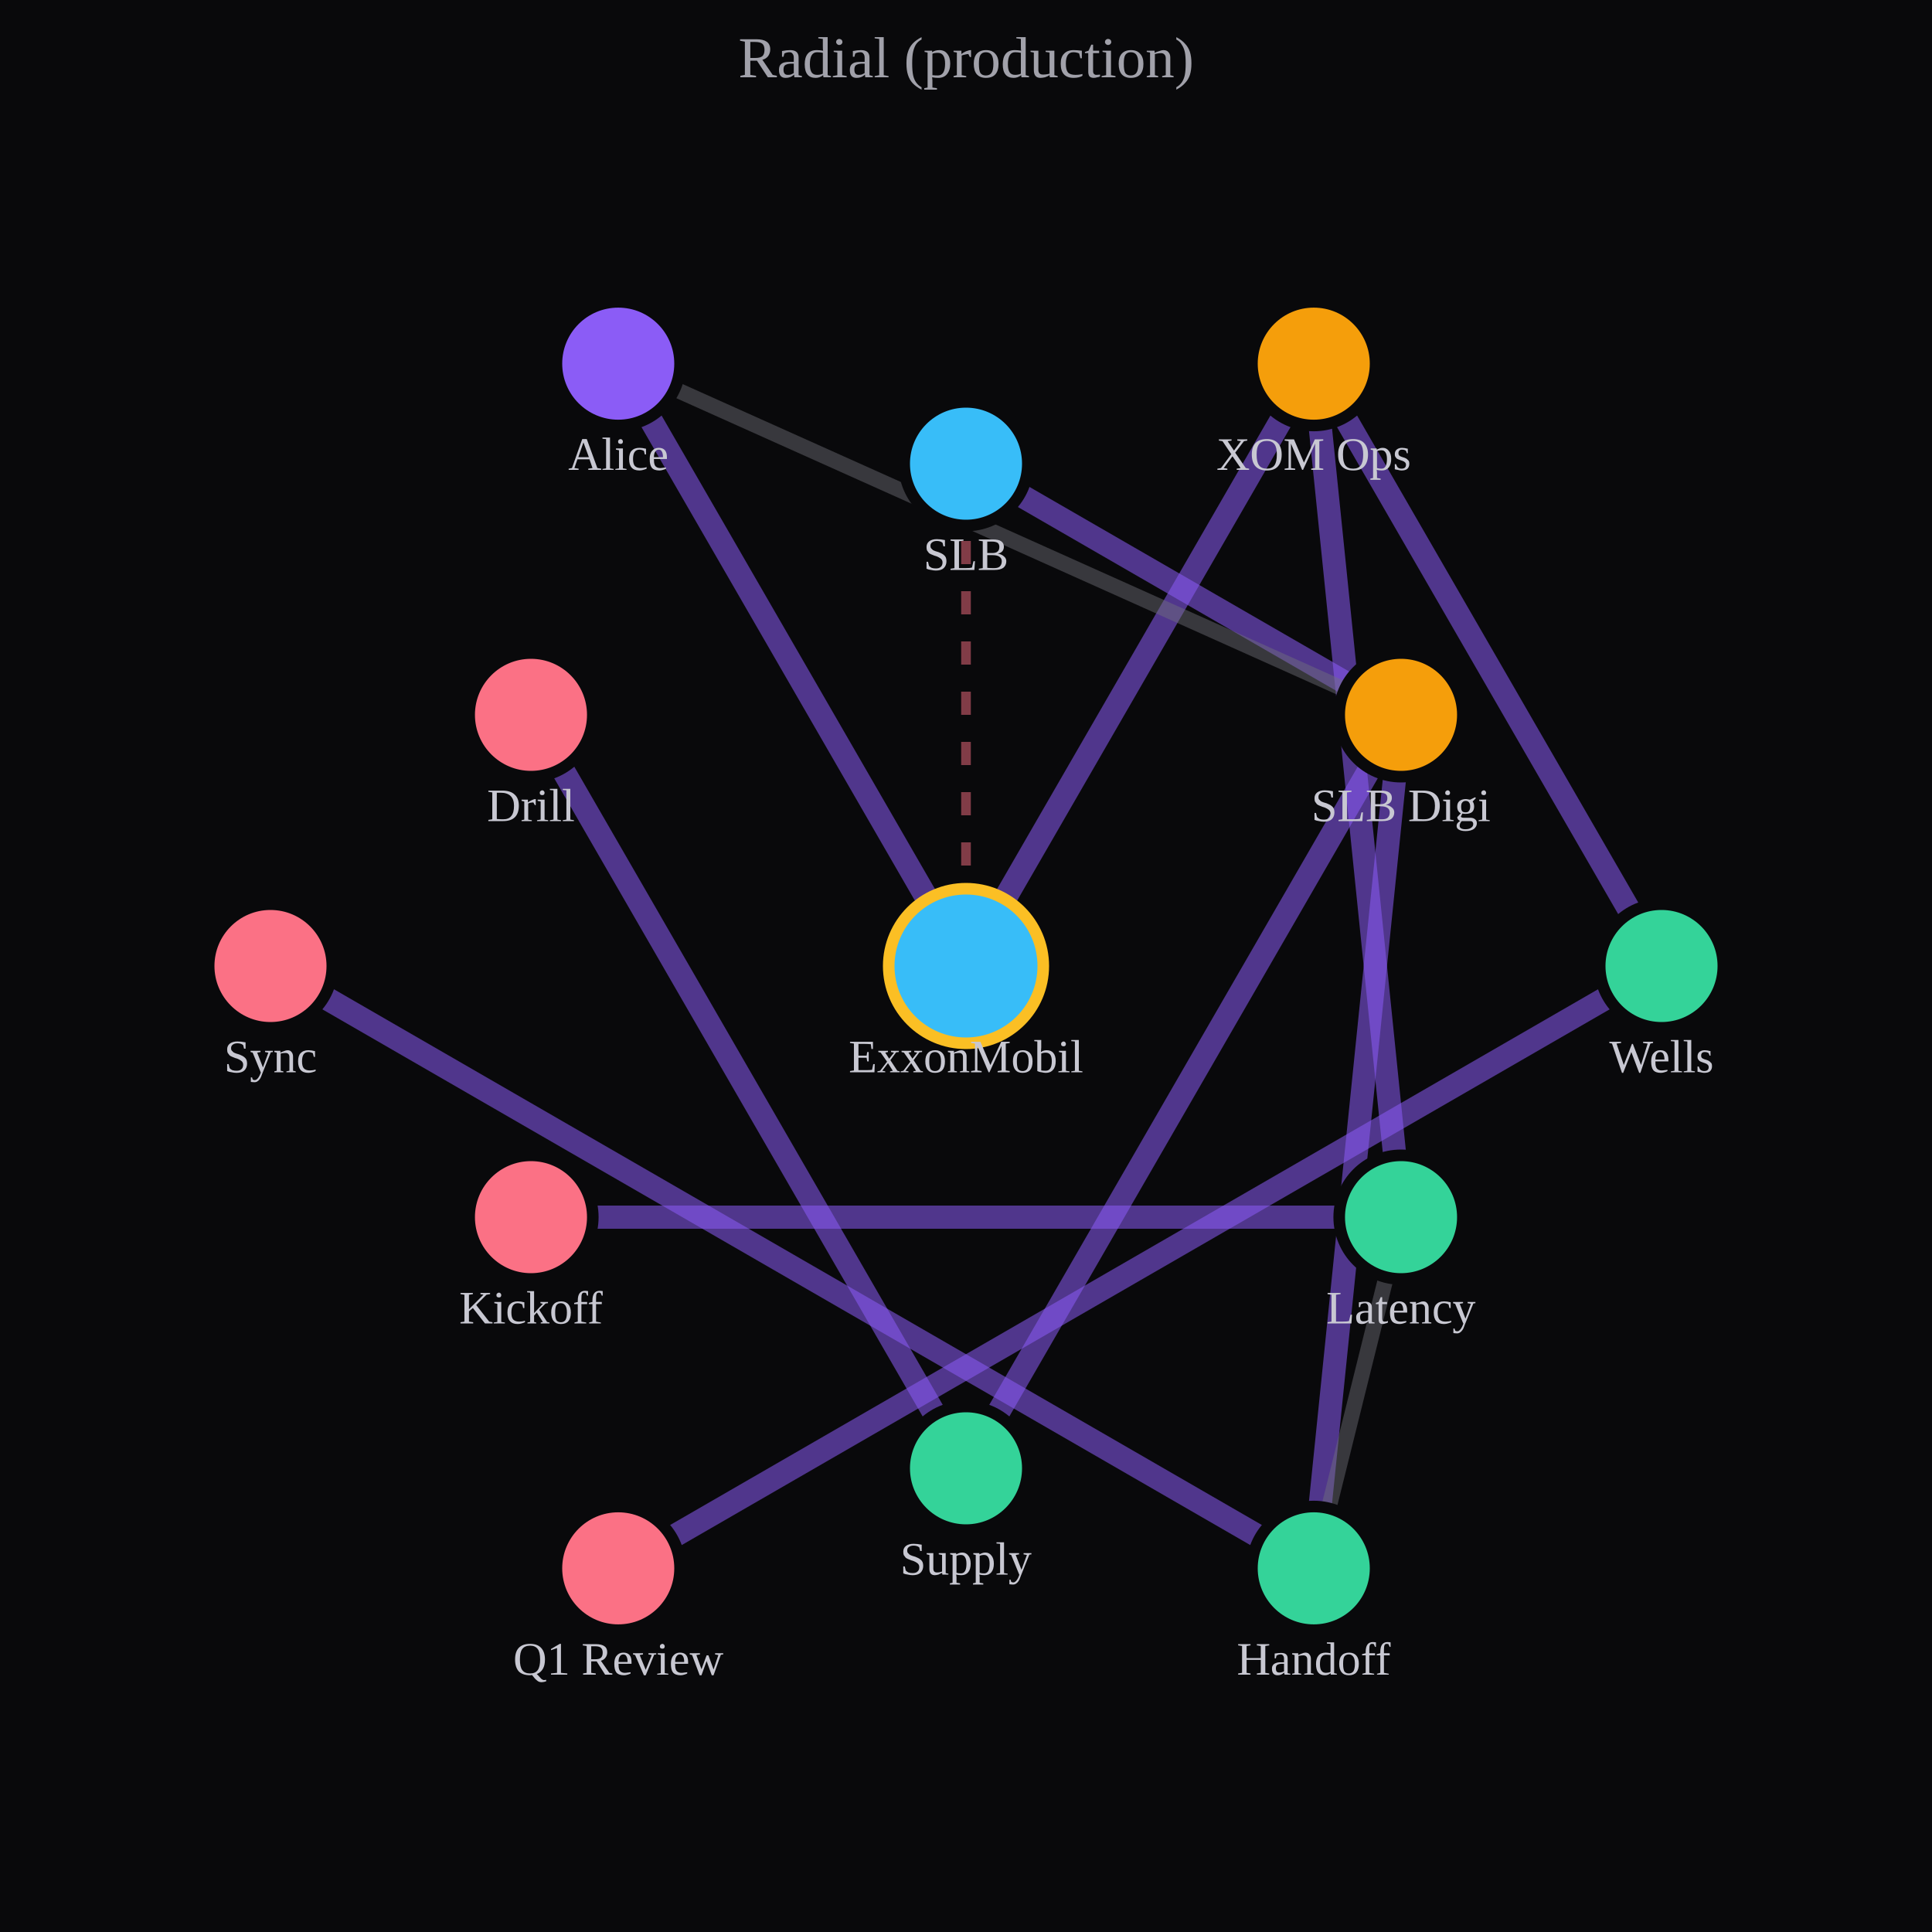
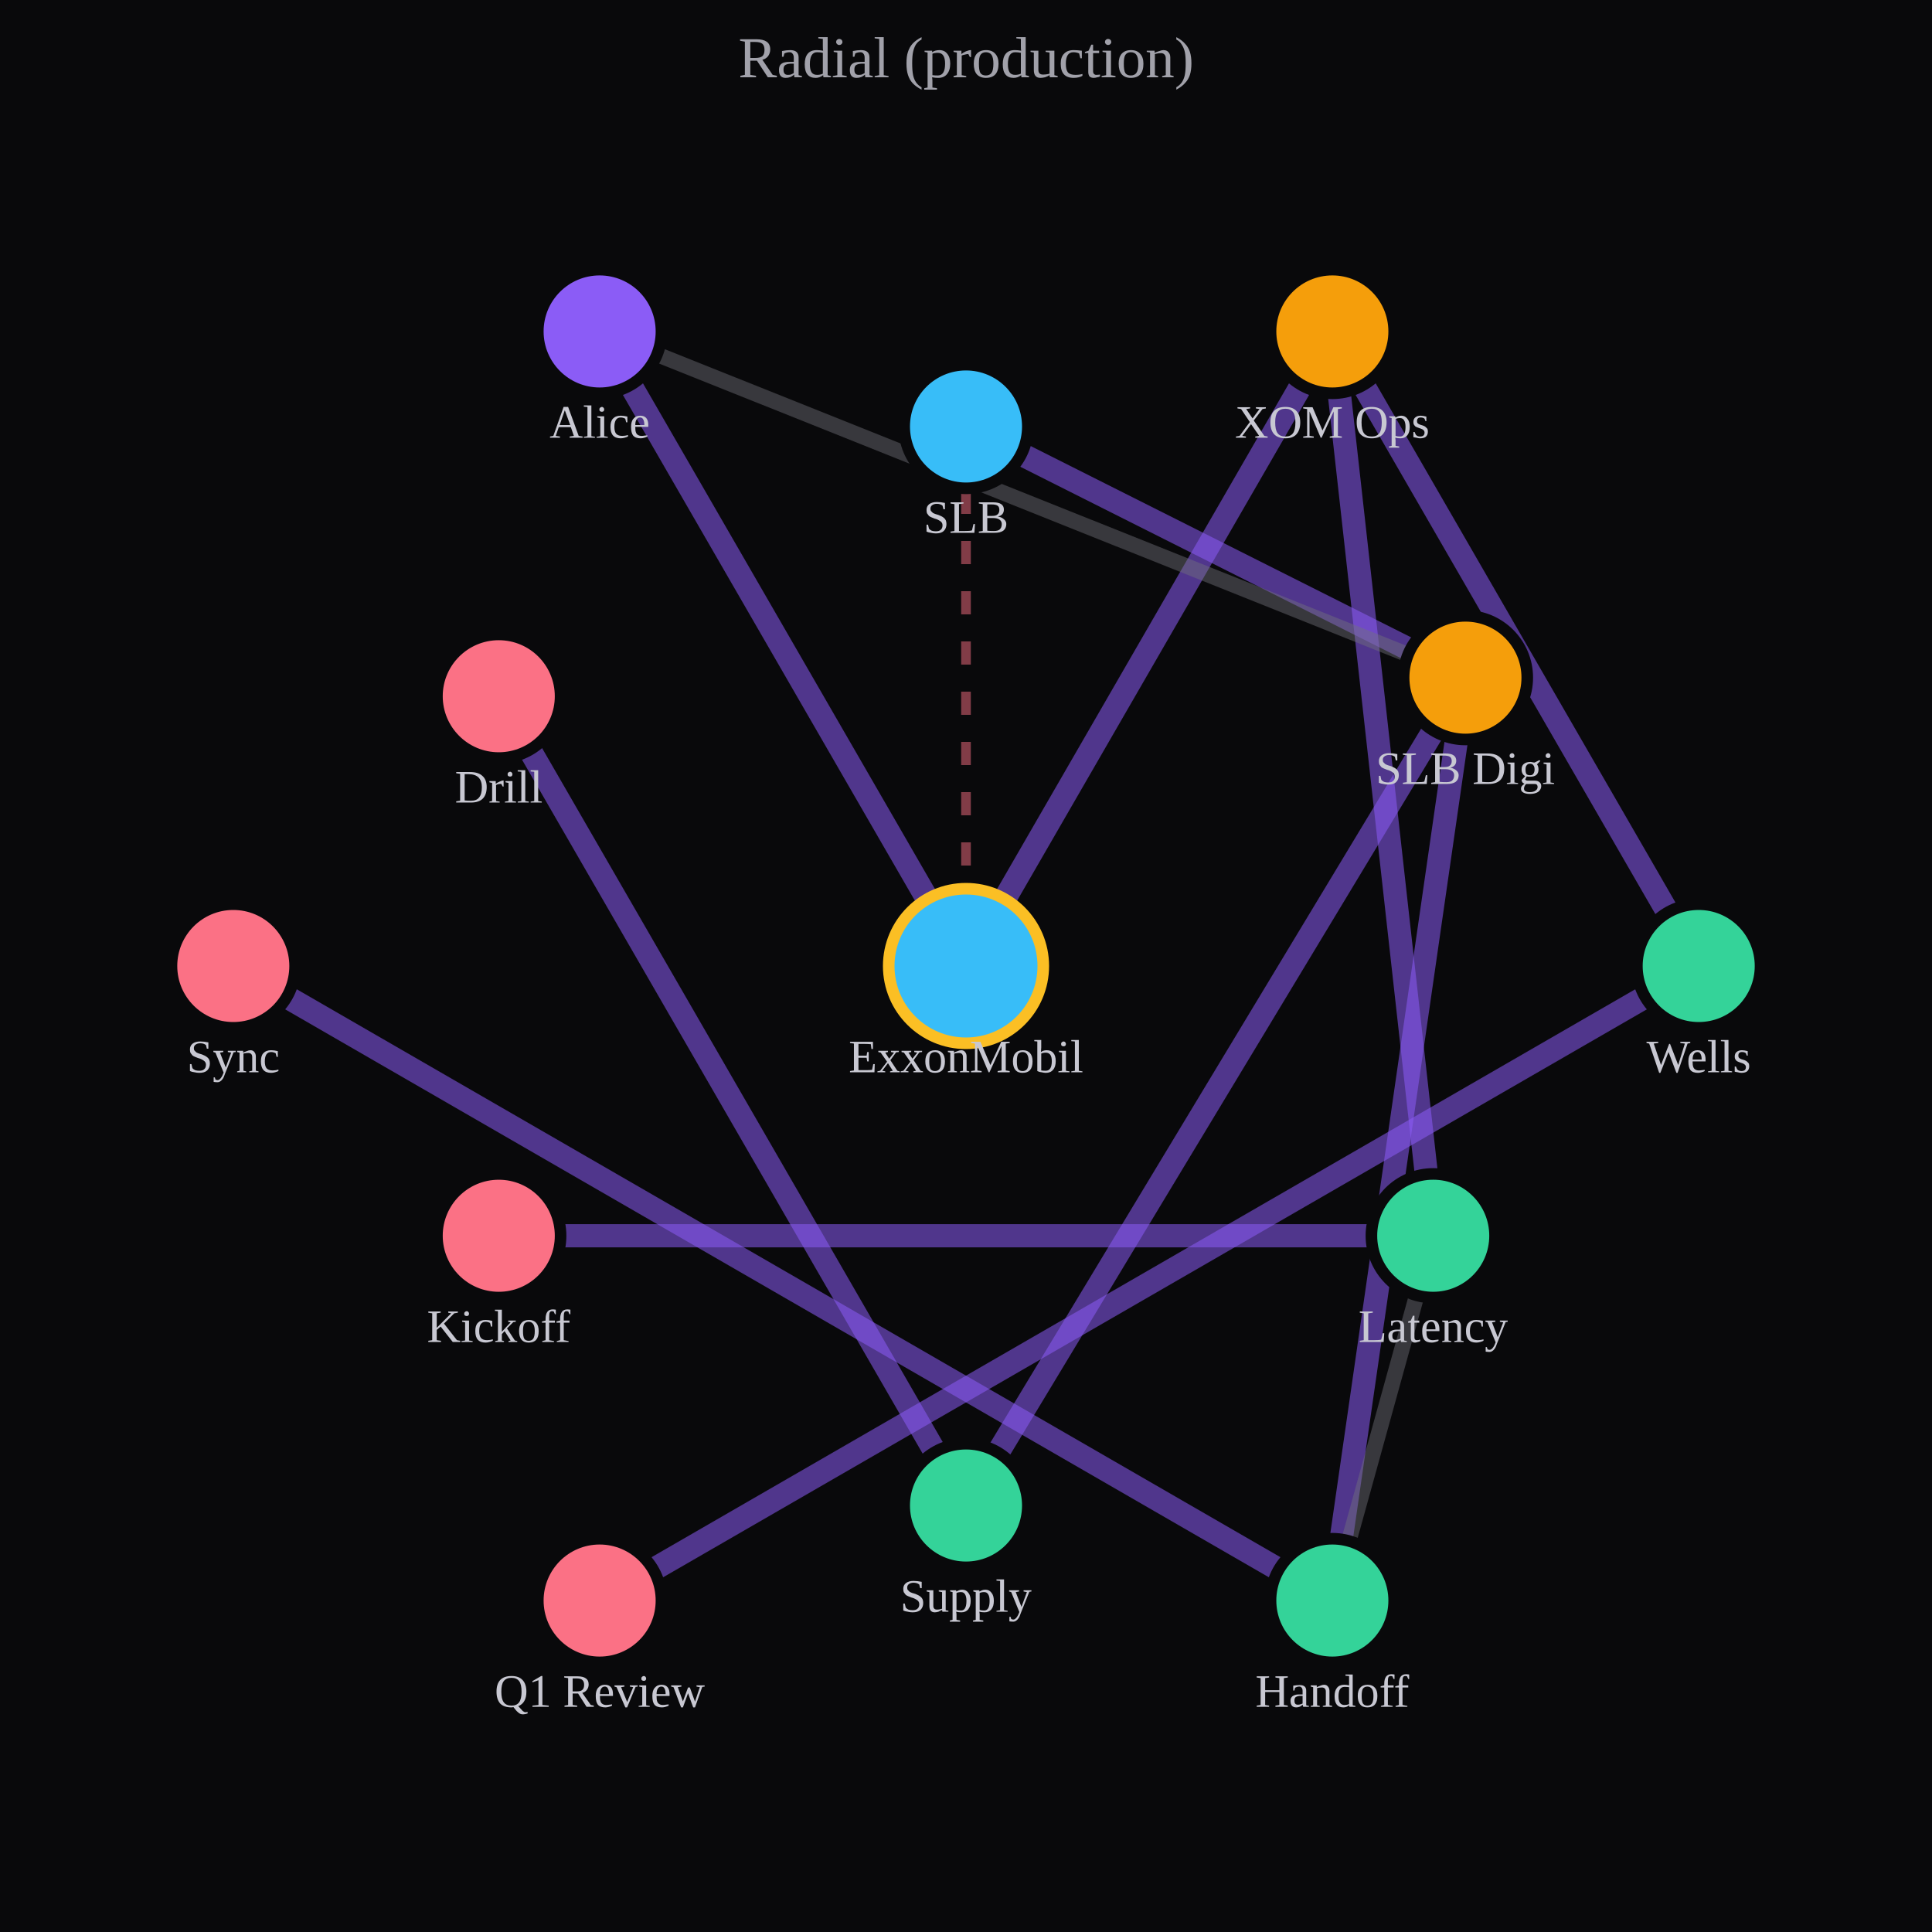
<svg xmlns="http://www.w3.org/2000/svg" viewBox="0 0 100 100" width="900" height="900">
  <rect width="100" height="100" fill="#09090b" />
  <text x="50" y="4" text-anchor="middle" fill="#a1a1aa" font-size="3">Radial (production)</text>
-   <line x1="50" y1="50" x2="68" y2="18.823" stroke="rgba(139,92,246,0.55)" stroke-width="1.2" opacity="1" />
-   <line x1="68" y1="18.823" x2="86" y2="50" stroke="rgba(139,92,246,0.55)" stroke-width="1.2" opacity="1" />
-   <line x1="68" y1="18.823" x2="72.517" y2="63" stroke="rgba(139,92,246,0.55)" stroke-width="1.2" opacity="1" />
-   <line x1="86" y1="50" x2="32" y2="81.177" stroke="rgba(139,92,246,0.55)" stroke-width="1.2" opacity="1" />
-   <line x1="72.517" y1="63" x2="27.483" y2="63" stroke="rgba(139,92,246,0.55)" stroke-width="1.2" opacity="1" />
-   <line x1="50" y1="50" x2="32" y2="18.823" stroke="rgba(139,92,246,0.55)" stroke-width="1.2" opacity="1" />
-   <line x1="50" y1="24" x2="72.517" y2="37" stroke="rgba(139,92,246,0.55)" stroke-width="1.2" opacity="1" />
-   <line x1="72.517" y1="37" x2="68" y2="81.177" stroke="rgba(139,92,246,0.55)" stroke-width="1.2" opacity="1" />
-   <line x1="72.517" y1="37" x2="50" y2="76" stroke="rgba(139,92,246,0.55)" stroke-width="1.2" opacity="1" />
-   <line x1="68" y1="81.177" x2="14" y2="50" stroke="rgba(139,92,246,0.55)" stroke-width="1.2" opacity="1" />
-   <line x1="50" y1="76" x2="27.483" y2="37" stroke="rgba(139,92,246,0.55)" stroke-width="1.2" opacity="1" />
-   <line x1="72.517" y1="63" x2="68" y2="81.177" stroke="rgba(113,113,122,0.45)" stroke-width="0.8" opacity="1" />
-   <line x1="50" y1="50" x2="50" y2="24" stroke="rgba(251,113,133,0.5)" stroke-width="0.5" opacity="1" stroke-dasharray="1.2 1.4" />
-   <line x1="32" y1="18.823" x2="72.517" y2="37" stroke="rgba(113,113,122,0.45)" stroke-width="0.8" opacity="1" />
+   <line x1="50" y1="50" x2="68.962" y2="17.156" stroke="rgba(139,92,246,0.55)" stroke-width="1.2" opacity="1" />
+   <line x1="68.962" y1="17.156" x2="87.925" y2="50" stroke="rgba(139,92,246,0.55)" stroke-width="1.2" opacity="1" />
+   <line x1="68.962" y1="17.156" x2="74.184" y2="63.962" stroke="rgba(139,92,246,0.55)" stroke-width="1.2" opacity="1" />
+   <line x1="87.925" y1="50" x2="31.037" y2="82.844" stroke="rgba(139,92,246,0.55)" stroke-width="1.2" opacity="1" />
+   <line x1="74.184" y1="63.962" x2="25.816" y2="63.963" stroke="rgba(139,92,246,0.55)" stroke-width="1.2" opacity="1" />
+   <line x1="50" y1="50" x2="31.037" y2="17.156" stroke="rgba(139,92,246,0.55)" stroke-width="1.2" opacity="1" />
+   <line x1="50" y1="22.075" x2="75.851" y2="35.075" stroke="rgba(139,92,246,0.55)" stroke-width="1.2" opacity="1" />
+   <line x1="75.851" y1="35.075" x2="68.962" y2="82.844" stroke="rgba(139,92,246,0.55)" stroke-width="1.2" opacity="1" />
+   <line x1="75.851" y1="35.075" x2="50" y2="77.925" stroke="rgba(139,92,246,0.55)" stroke-width="1.2" opacity="1" />
+   <line x1="68.962" y1="82.844" x2="12.075" y2="50" stroke="rgba(139,92,246,0.55)" stroke-width="1.2" opacity="1" />
+   <line x1="50" y1="77.925" x2="25.816" y2="36.037" stroke="rgba(139,92,246,0.55)" stroke-width="1.2" opacity="1" />
+   <line x1="74.184" y1="63.962" x2="68.962" y2="82.844" stroke="rgba(113,113,122,0.45)" stroke-width="0.8" opacity="1" />
+   <line x1="50" y1="50" x2="50" y2="22.075" stroke="rgba(251,113,133,0.5)" stroke-width="0.5" opacity="1" stroke-dasharray="1.2 1.4" />
+   <line x1="31.037" y1="17.156" x2="75.851" y2="35.075" stroke="rgba(113,113,122,0.45)" stroke-width="0.8" opacity="1" />
  <g opacity="1">
    <circle cx="50" cy="50" r="4" fill="rgb(56,189,248)" stroke="rgb(251,191,36)" stroke-width="0.6" />
    <text x="50" y="55.5" text-anchor="middle" fill="#c8c8d2" font-size="2.4">ExxonMobil</text>
  </g>
  <g opacity="1">
-     <circle cx="50" cy="24" r="3.2" fill="rgb(56,189,248)" stroke="rgb(9,9,11)" stroke-width="0.6" />
-     <text x="50" y="29.5" text-anchor="middle" fill="#c8c8d2" font-size="2.4">SLB</text>
+     <circle cx="50" cy="22.075" r="3.2" fill="rgb(56,189,248)" stroke="rgb(9,9,11)" stroke-width="0.6" />
+     <text x="50" y="27.575" text-anchor="middle" fill="#c8c8d2" font-size="2.4">SLB</text>
  </g>
  <g opacity="1">
-     <circle cx="68" cy="18.823" r="3.2" fill="rgb(245,158,11)" stroke="rgb(9,9,11)" stroke-width="0.6" />
-     <text x="68" y="24.323" text-anchor="middle" fill="#c8c8d2" font-size="2.4">XOM Ops</text>
+     <circle cx="68.962" cy="17.156" r="3.2" fill="rgb(245,158,11)" stroke="rgb(9,9,11)" stroke-width="0.6" />
+     <text x="68.962" y="22.656" text-anchor="middle" fill="#c8c8d2" font-size="2.4">XOM Ops</text>
  </g>
  <g opacity="1">
-     <circle cx="72.517" cy="37" r="3.2" fill="rgb(245,158,11)" stroke="rgb(9,9,11)" stroke-width="0.6" />
-     <text x="72.517" y="42.5" text-anchor="middle" fill="#c8c8d2" font-size="2.4">SLB Digi</text>
+     <circle cx="75.851" cy="35.075" r="3.2" fill="rgb(245,158,11)" stroke="rgb(9,9,11)" stroke-width="0.6" />
+     <text x="75.851" y="40.575" text-anchor="middle" fill="#c8c8d2" font-size="2.4">SLB Digi</text>
  </g>
  <g opacity="1">
-     <circle cx="86" cy="50" r="3.2" fill="rgb(52,211,153)" stroke="rgb(9,9,11)" stroke-width="0.6" />
-     <text x="86" y="55.5" text-anchor="middle" fill="#c8c8d2" font-size="2.4">Wells</text>
+     <circle cx="87.925" cy="50" r="3.2" fill="rgb(52,211,153)" stroke="rgb(9,9,11)" stroke-width="0.6" />
+     <text x="87.925" y="55.5" text-anchor="middle" fill="#c8c8d2" font-size="2.4">Wells</text>
  </g>
  <g opacity="1">
-     <circle cx="72.517" cy="63" r="3.2" fill="rgb(52,211,153)" stroke="rgb(9,9,11)" stroke-width="0.6" />
-     <text x="72.517" y="68.5" text-anchor="middle" fill="#c8c8d2" font-size="2.4">Latency</text>
+     <circle cx="74.184" cy="63.962" r="3.2" fill="rgb(52,211,153)" stroke="rgb(9,9,11)" stroke-width="0.6" />
+     <text x="74.184" y="69.462" text-anchor="middle" fill="#c8c8d2" font-size="2.4">Latency</text>
  </g>
  <g opacity="1">
-     <circle cx="68" cy="81.177" r="3.2" fill="rgb(52,211,153)" stroke="rgb(9,9,11)" stroke-width="0.6" />
-     <text x="68" y="86.677" text-anchor="middle" fill="#c8c8d2" font-size="2.4">Handoff</text>
+     <circle cx="68.962" cy="82.844" r="3.2" fill="rgb(52,211,153)" stroke="rgb(9,9,11)" stroke-width="0.6" />
+     <text x="68.962" y="88.344" text-anchor="middle" fill="#c8c8d2" font-size="2.4">Handoff</text>
  </g>
  <g opacity="1">
-     <circle cx="50" cy="76" r="3.2" fill="rgb(52,211,153)" stroke="rgb(9,9,11)" stroke-width="0.6" />
-     <text x="50" y="81.5" text-anchor="middle" fill="#c8c8d2" font-size="2.4">Supply</text>
+     <circle cx="50" cy="77.925" r="3.2" fill="rgb(52,211,153)" stroke="rgb(9,9,11)" stroke-width="0.6" />
+     <text x="50" y="83.425" text-anchor="middle" fill="#c8c8d2" font-size="2.4">Supply</text>
  </g>
  <g opacity="1">
-     <circle cx="32" cy="81.177" r="3.2" fill="rgb(251,113,133)" stroke="rgb(9,9,11)" stroke-width="0.6" />
-     <text x="32" y="86.677" text-anchor="middle" fill="#c8c8d2" font-size="2.4">Q1 Review</text>
+     <circle cx="31.037" cy="82.844" r="3.2" fill="rgb(251,113,133)" stroke="rgb(9,9,11)" stroke-width="0.6" />
+     <text x="31.037" y="88.344" text-anchor="middle" fill="#c8c8d2" font-size="2.4">Q1 Review</text>
  </g>
  <g opacity="1">
-     <circle cx="27.483" cy="63" r="3.2" fill="rgb(251,113,133)" stroke="rgb(9,9,11)" stroke-width="0.6" />
-     <text x="27.483" y="68.5" text-anchor="middle" fill="#c8c8d2" font-size="2.4">Kickoff</text>
+     <circle cx="25.816" cy="63.963" r="3.2" fill="rgb(251,113,133)" stroke="rgb(9,9,11)" stroke-width="0.6" />
+     <text x="25.816" y="69.463" text-anchor="middle" fill="#c8c8d2" font-size="2.4">Kickoff</text>
  </g>
  <g opacity="1">
-     <circle cx="14" cy="50" r="3.2" fill="rgb(251,113,133)" stroke="rgb(9,9,11)" stroke-width="0.6" />
-     <text x="14" y="55.5" text-anchor="middle" fill="#c8c8d2" font-size="2.4">Sync</text>
+     <circle cx="12.075" cy="50" r="3.2" fill="rgb(251,113,133)" stroke="rgb(9,9,11)" stroke-width="0.6" />
+     <text x="12.075" y="55.5" text-anchor="middle" fill="#c8c8d2" font-size="2.4">Sync</text>
  </g>
  <g opacity="1">
-     <circle cx="27.483" cy="37" r="3.2" fill="rgb(251,113,133)" stroke="rgb(9,9,11)" stroke-width="0.6" />
-     <text x="27.483" y="42.5" text-anchor="middle" fill="#c8c8d2" font-size="2.4">Drill</text>
+     <circle cx="25.816" cy="36.037" r="3.2" fill="rgb(251,113,133)" stroke="rgb(9,9,11)" stroke-width="0.6" />
+     <text x="25.816" y="41.537" text-anchor="middle" fill="#c8c8d2" font-size="2.4">Drill</text>
  </g>
  <g opacity="1">
-     <circle cx="32" cy="18.823" r="3.2" fill="rgb(139,92,246)" stroke="rgb(9,9,11)" stroke-width="0.6" />
-     <text x="32" y="24.323" text-anchor="middle" fill="#c8c8d2" font-size="2.4">Alice</text>
+     <circle cx="31.037" cy="17.156" r="3.2" fill="rgb(139,92,246)" stroke="rgb(9,9,11)" stroke-width="0.6" />
+     <text x="31.037" y="22.656" text-anchor="middle" fill="#c8c8d2" font-size="2.4">Alice</text>
  </g>
</svg>
